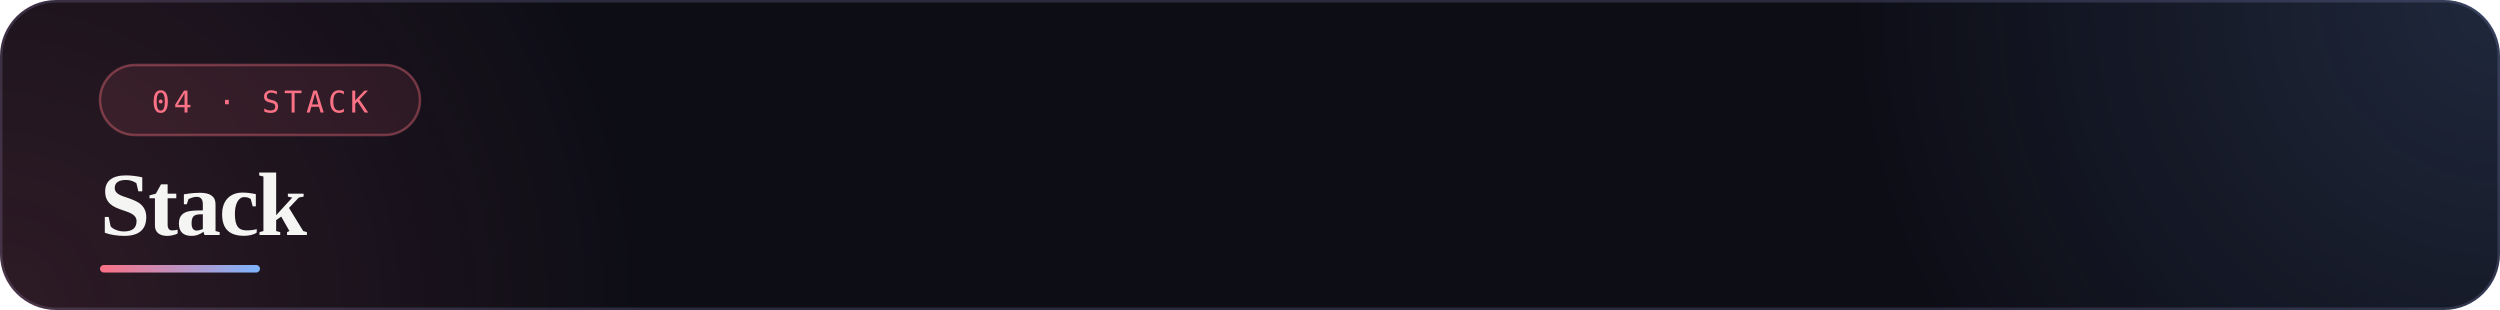
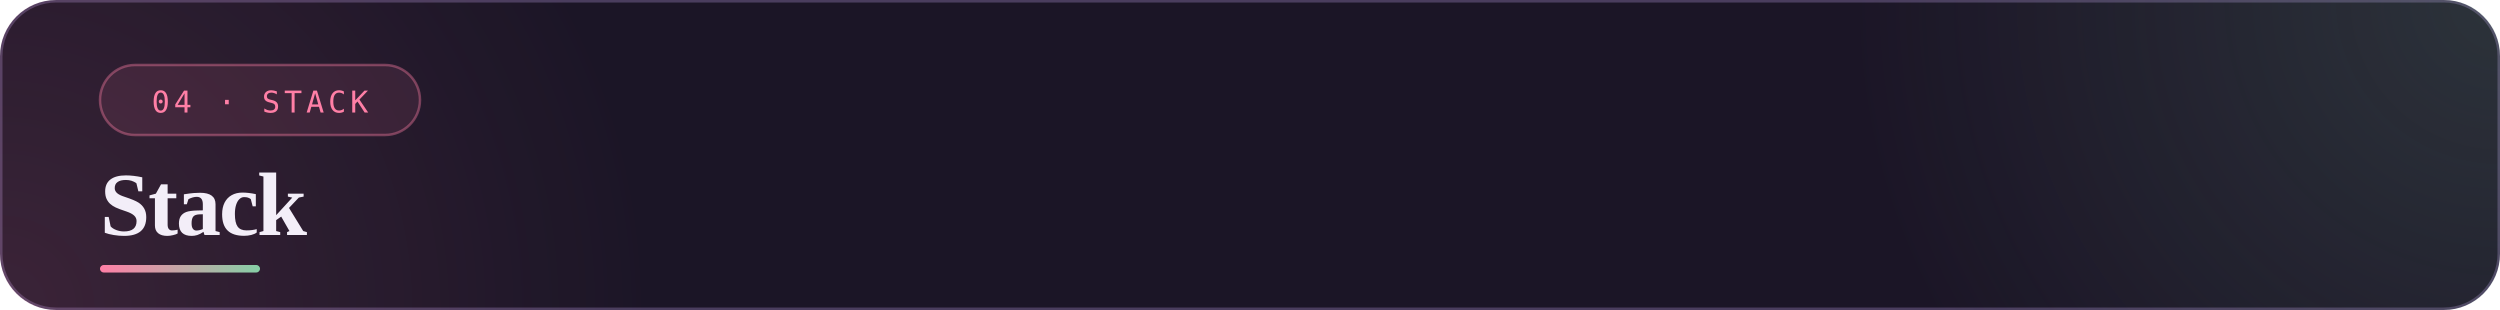
<svg xmlns="http://www.w3.org/2000/svg" width="1000" height="124" viewBox="0 0 1000 124" role="img" aria-label="04 · STACK: Stack">
  <defs>
    <linearGradient id="g" x1="0" y1="0" x2="1" y2="0">
-       <stop offset="0" stop-color="#fb7185" />
-       <stop offset="1" stop-color="#7db4ff" />
+       <stop offset="0" stop-color="#ff7fa6" />
+       <stop offset="1" stop-color="#86cfa6" />
    </linearGradient>
    <radialGradient id="h1" gradientUnits="userSpaceOnUse" cx="1000" cy="0" r="260">
-       <stop offset="0" stop-color="#7db4ff" stop-opacity="0.16" />
-       <stop offset="1" stop-color="#7db4ff" stop-opacity="0" />
+       <stop offset="0" stop-color="#86cfa6" stop-opacity="0.16" />
+       <stop offset="1" stop-color="#86cfa6" stop-opacity="0" />
    </radialGradient>
    <radialGradient id="h2" gradientUnits="userSpaceOnUse" cx="0" cy="124" r="260">
-       <stop offset="0" stop-color="#fb7185" stop-opacity="0.14" />
-       <stop offset="1" stop-color="#fb7185" stop-opacity="0" />
+       <stop offset="0" stop-color="#ff7fa6" stop-opacity="0.14" />
+       <stop offset="1" stop-color="#ff7fa6" stop-opacity="0" />
    </radialGradient>
    <clipPath id="k">
      <rect width="1000" height="124" rx="22" />
    </clipPath>
  </defs>
-   <rect x="0.5" y="0.5" width="999" height="123" rx="22" fill="#0d0d16" stroke="#2a2a3d" />
+   <rect x="0.5" y="0.5" width="999" height="123" rx="22" fill="#1b1526" stroke="#4a3d5e" />
  <g clip-path="url(#k)">
    <rect width="1000" height="124" fill="url(#h1)" />
    <rect width="1000" height="124" fill="url(#h2)" />
  </g>
-   <rect x="40" y="26" width="128" height="28" rx="14" fill="#fb7185" fill-opacity="0.10" stroke="#fb7185" stroke-opacity="0.38" />
-   <text x="104" y="45" text-anchor="middle" font-family="'Cascadia Code',Menlo,Consolas,monospace" font-size="12" letter-spacing="1.6" fill="#fb7185">04 · STACK</text>
-   <text x="40" y="94" font-family="'Cormorant Garamond',Georgia,'Times New Roman',serif" font-size="36" font-weight="800" letter-spacing="-0.8" fill="#f5f5f4">Stack</text>
+   <rect x="40" y="26" width="128" height="28" rx="14" fill="#ff7fa6" fill-opacity="0.10" stroke="#ff7fa6" stroke-opacity="0.38" />
+   <text x="104" y="45" text-anchor="middle" font-family="'Cascadia Code',Menlo,Consolas,monospace" font-size="12" letter-spacing="1.6" fill="#ff7fa6">04 · STACK</text>
+   <text x="40" y="94" font-family="Fraunces,Georgia,'Times New Roman',serif" font-size="36" font-weight="800" letter-spacing="-0.8" fill="#f3eef8">Stack</text>
  <rect x="40" y="106" width="64" height="3" rx="1.5" fill="url(#g)" />
</svg>
